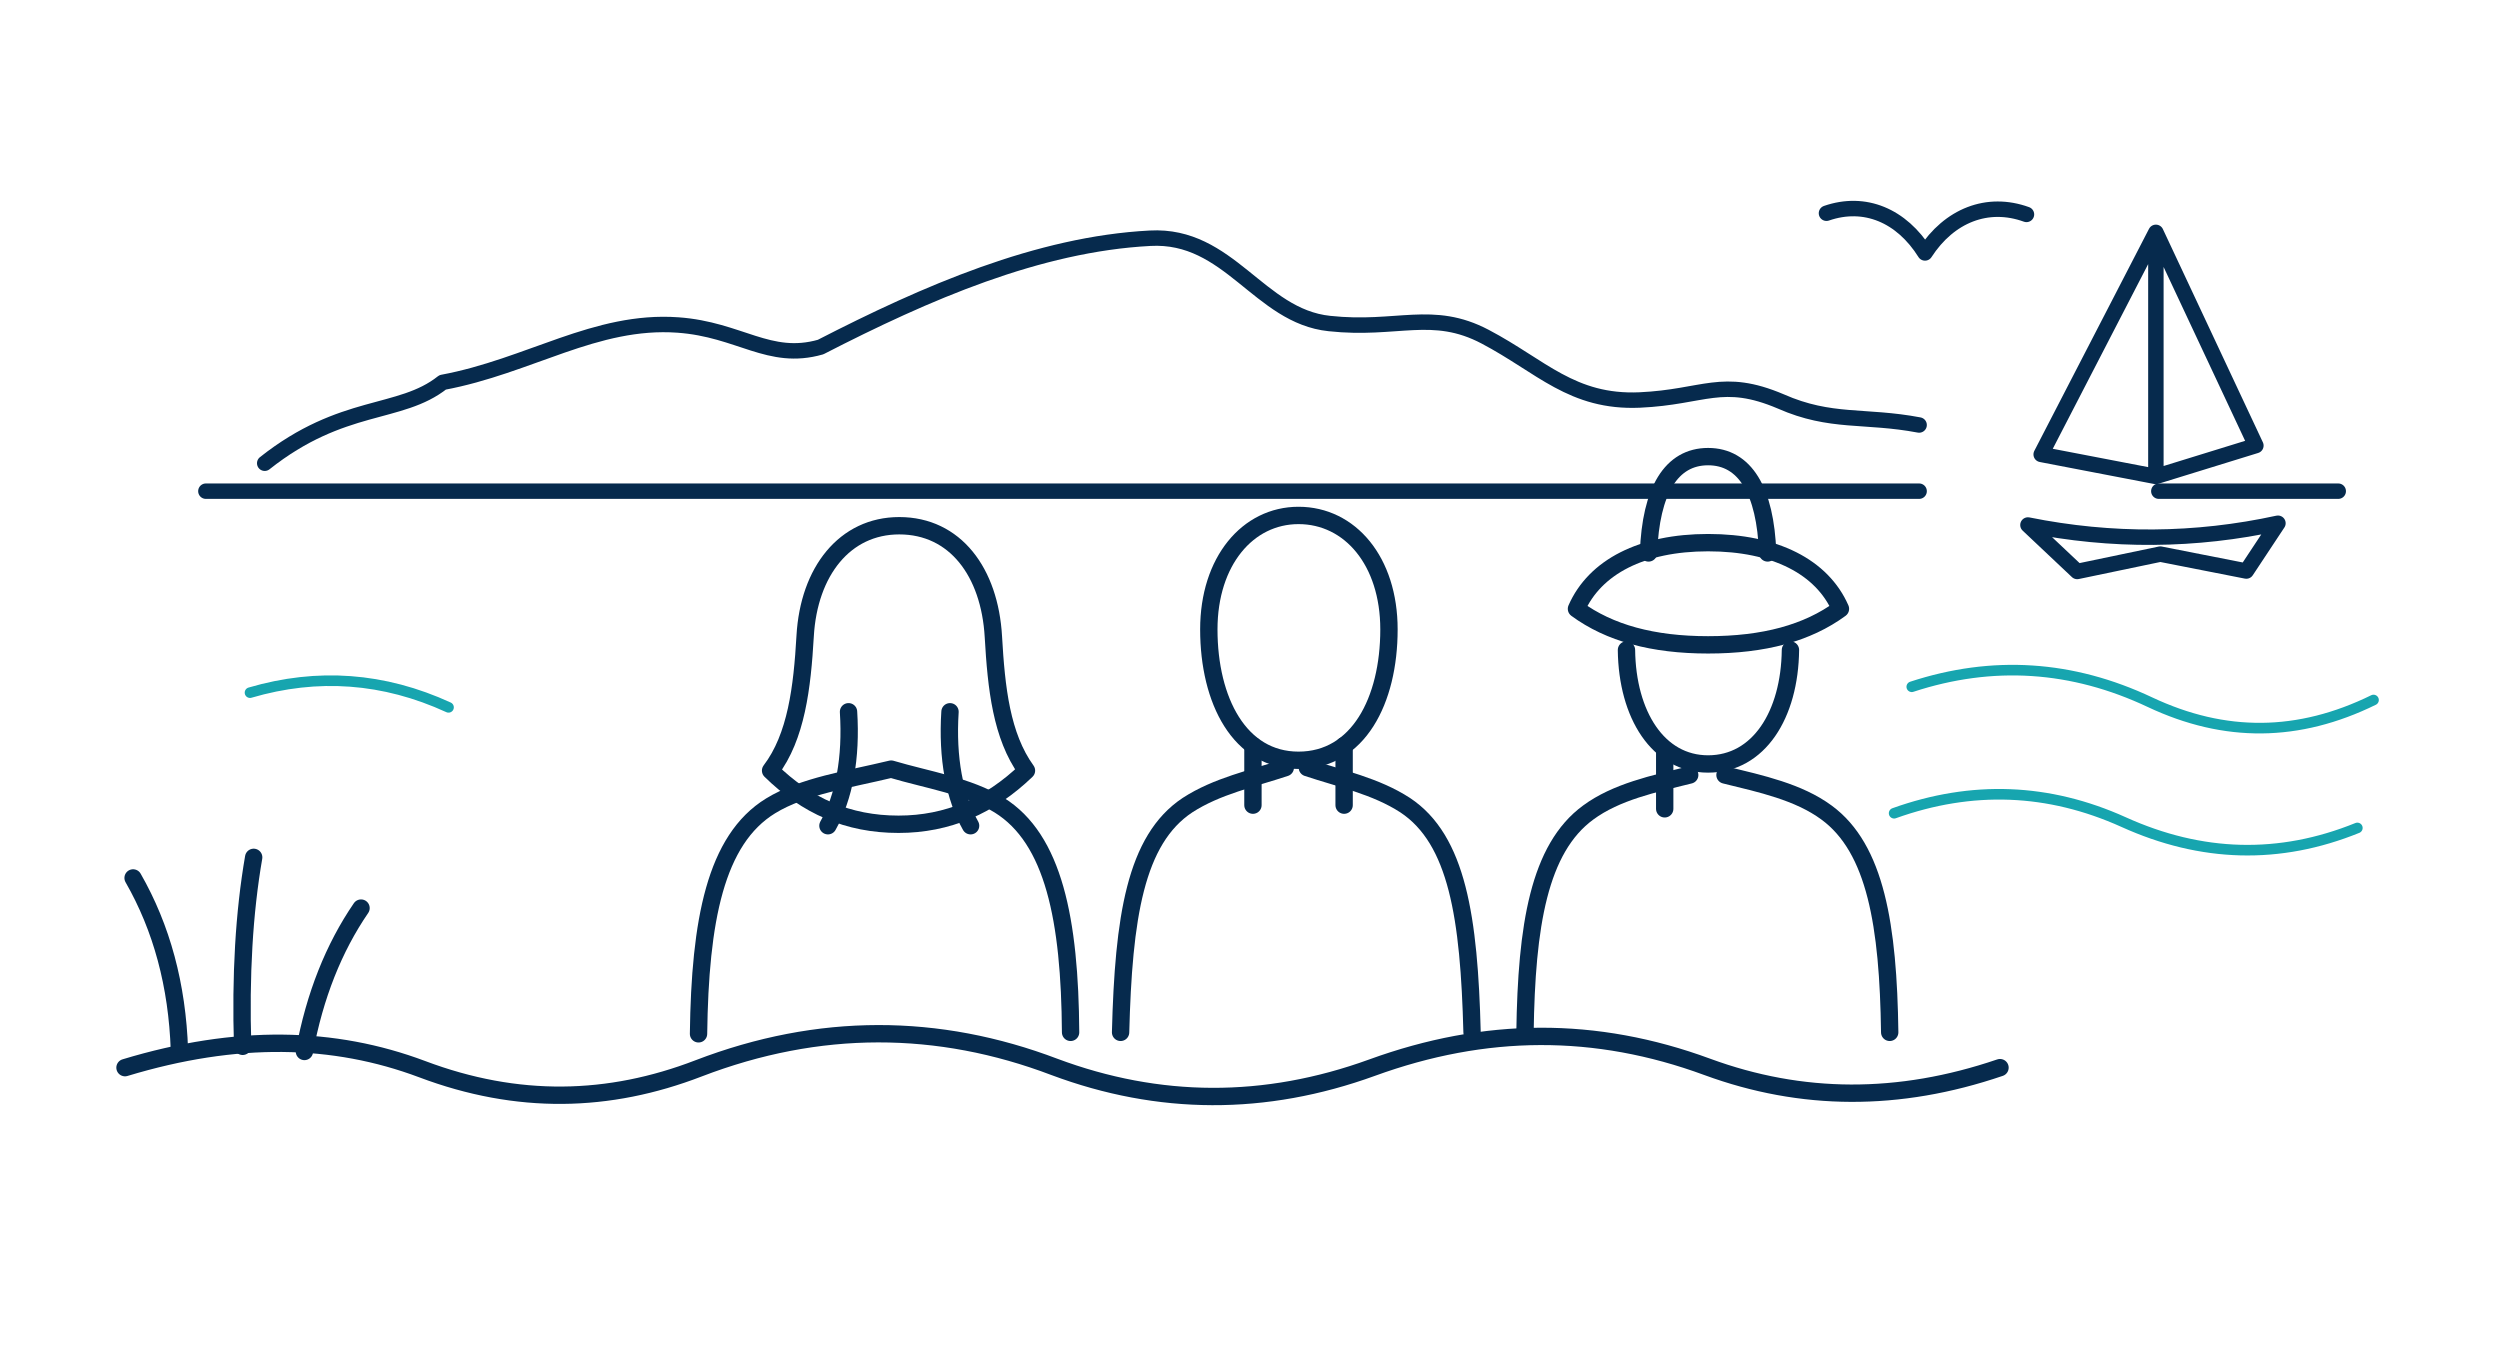
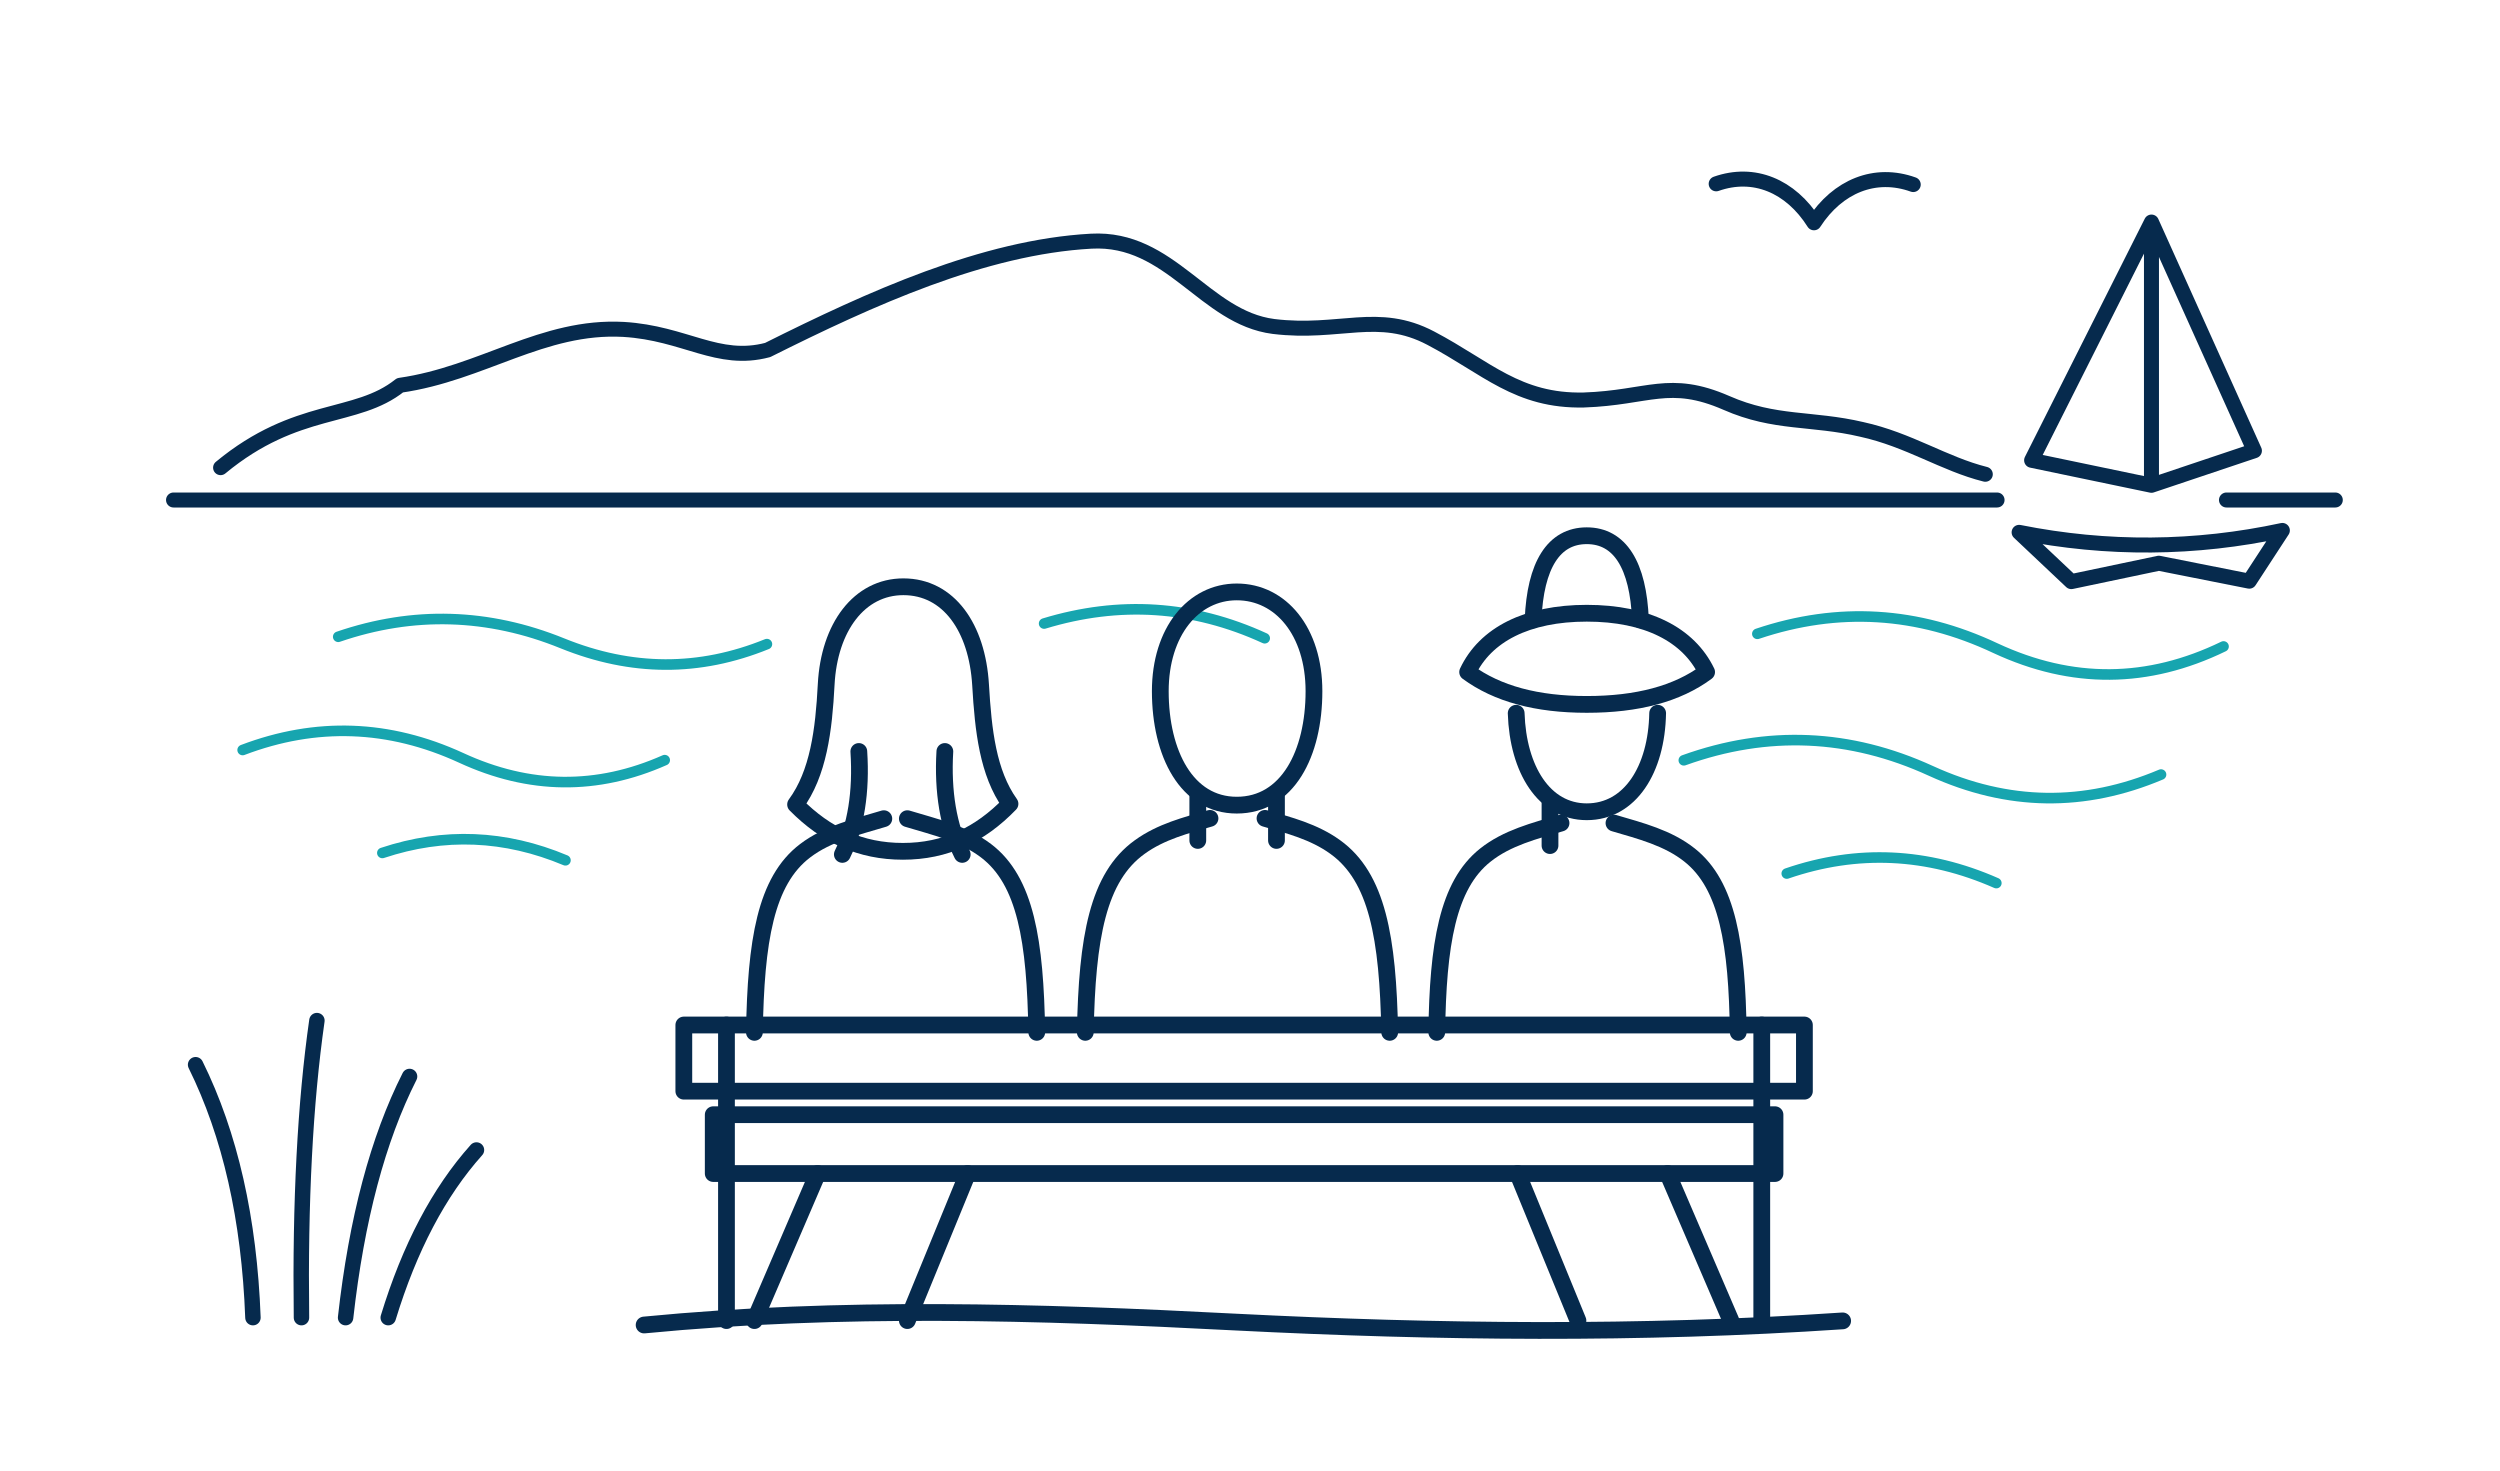
- <svg xmlns="http://www.w3.org/2000/svg" viewBox="0 0 170 92" role="img" aria-hidden="true">
-   <g fill="none" stroke="#062a4d" stroke-width="1.05" stroke-linecap="round" stroke-linejoin="round">
-     <path d="M18 31.5c5.3-4.2 9.2-3.2 12.1-5.5 5.9-1.1 10.4-4.3 16-3.9 4.2.3 6.2 2.5 9.7 1.5 7.2-3.7 14.8-7 22.4-7.4 5.4-.3 7.4 5.3 12.2 5.8 4.6.5 7-1 10.6.9 3.8 2 5.9 4.5 10.5 4.3 4.4-.2 5.6-1.6 9.6.1 3.4 1.5 5.7.9 9.4 1.6" />
-     <path d="M14 33.4h116.5M146.8 33.4h12.2" />
-     <path d="M124.2 14.5c2.6-.9 5.1.15 6.7 2.7 1.65-2.55 4.25-3.58 6.9-2.62" />
+ <svg xmlns="http://www.w3.org/2000/svg" viewBox="0 0 170 100" role="img" aria-hidden="true">
+   <g fill="none" stroke="#062a4d" stroke-width="1.02" stroke-linecap="round" stroke-linejoin="round">
+     <path d="M15 31.8c5.2-4.3 9.2-3.2 12.2-5.6 5.6-.8 9.7-4.1 15.2-3.8 4.2.25 6.4 2.3 9.8 1.4 7-3.5 14.7-7 22-7.4 5.4-.3 7.7 5.2 12.4 5.8 4.5.55 7.1-1.1 10.7.8 3.8 2 5.9 4.3 10.4 4.2 4.4-.15 5.8-1.5 9.7.2 3.3 1.45 5.8 1 9.2 1.8 3.2.7 5.6 2.35 8.4 3.05" />
+     <path d="M11.8 34h124M151.4 34h7.4" />
+     <path d="M116.7 12.5c2.55-.9 5.05.12 6.65 2.65 1.62-2.5 4.16-3.53 6.75-2.6" />
+   </g>
+   <g fill="none" stroke="#062a4d" stroke-width="1.02" stroke-linecap="round" stroke-linejoin="round">
+     <path d="M146.3 33V15.1M146.3 15.1l-8.15 16.2 8.15 1.7M146.3 15.1l7 15.55-7 2.35" />
+     <path d="M137.3 36.2c6 1.2 12 1.14 17.9-.13l-2.25 3.45-6.15-1.22-5.95 1.25Z" />
+   </g>
+   <g fill="none" stroke="#17a5af" stroke-width=".72" stroke-linecap="round" stroke-linejoin="round">
+     <path d="M23 43.3c5.1-1.75 10.2-1.6 15.25.45 4.7 1.9 9.3 1.92 13.9.05M71 42.4c5.1-1.55 10.1-1.25 15 1M119.5 43.1c5.5-1.85 10.9-1.52 16.2.98 5.2 2.42 10.35 2.38 15.5-.12" />
+     <path d="M16.5 51c5-1.9 9.95-1.72 14.85.53 4.65 2.15 9.25 2.2 13.85.16M114.5 51.7c5.7-2.05 11.3-1.8 16.8.72 5.25 2.4 10.45 2.45 15.65.25" />
+     <path d="M26 58c4.2-1.4 8.35-1.22 12.45.5M121.5 59.4c4.8-1.65 9.55-1.42 14.25.65" />
+   </g>
+   <g fill="none" stroke="#062a4d" stroke-width="1.14" stroke-linecap="round" stroke-linejoin="round">
+     <path d="M51.3 70.2c.1-6.2.75-10.3 3.45-12.35 1.55-1.18 3.5-1.62 5.35-2.18M70.5 70.2c-.1-6.2-.75-10.3-3.45-12.35-1.55-1.18-3.5-1.62-5.35-2.18" />
+     <path d="M54.1 54.7c1.55-2.1 1.92-5.05 2.08-8.15.2-3.9 2.25-6.65 5.25-6.65 3.08 0 5.02 2.78 5.25 6.68.18 3.1.5 5.98 2 8.08-2.05 2.12-4.4 3.23-7.28 3.23-2.88 0-5.22-1.08-7.3-3.18Z" />
+     <path d="M58.4 51.1c.18 2.75-.2 5.12-1.12 7M64.25 51.1c-.16 2.75.24 5.12 1.18 7" />
+     <path d="M73.8 70.2c.12-6.45.85-10.55 3.7-12.6 1.45-1.05 3.15-1.48 4.78-1.95M94.5 70.2c-.12-6.45-.85-10.55-3.7-12.6-1.45-1.05-3.15-1.48-4.78-1.95" />
+     <path d="M78.9 47c0-4.05 2.25-6.75 5.2-6.75 3 0 5.25 2.7 5.25 6.75 0 4.25-1.8 7.75-5.25 7.75-3.4 0-5.2-3.5-5.2-7.75Z" />
+     <path d="M81.45 54v3.15M86.8 54v3.15" />
+     <path d="M97.7 70.2c.08-5.95.72-10 3.3-12.05 1.48-1.18 3.35-1.65 5.15-2.18M118.2 70.2c-.08-5.95-.72-10-3.3-12.05-1.48-1.18-3.35-1.65-5.15-2.18" />
+     <path d="M103.1 48.5c.12 3.82 1.9 6.7 4.8 6.7 2.95 0 4.75-2.88 4.82-6.7" />
+     <path d="M99.8 45.7c1.2-2.55 4.05-4 8.1-4 4.08 0 6.92 1.45 8.15 4-2 1.48-4.7 2.2-8.15 2.2-3.4 0-6.08-.72-8.1-2.2Z" />
+     <path d="M104.25 42.15c.15-3.72 1.4-5.72 3.65-5.72s3.5 2 3.65 5.72M105.4 54.4v3.1" />
+   </g>
+   <g fill="none" stroke="#062a4d" stroke-width="1.14" stroke-linecap="round" stroke-linejoin="round">
+     <path d="M46.5 69.7h76.2v4.5H46.5zM48.5 75.8h72.2v4H48.5z" />
+     <path d="M49.4 69.7v20.1M119.8 69.7v20.1M55.6 79.8l-4.3 10M65.8 79.8l-4.1 10M103.2 79.8l4.1 10M113.4 79.8l4.3 10" />
+     <path d="M43.8 90.1c13.4-1.3 26.8-.9 40.2-.2 13.8.7 27.5.85 41.3-.08" />
  </g>
  <g fill="none" stroke="#062a4d" stroke-width="1.05" stroke-linecap="round" stroke-linejoin="round">
-     <path d="M146.6 32.4V15.8M146.6 15.8l-7.8 15.1 7.8 1.5M146.6 15.8l6.8 14.5-6.8 2.1" />
-     <path d="M137.9 35.7c5.7 1.15 11.4 1.1 17-.12l-2.15 3.25-5.85-1.15-5.65 1.18Z" />
-   </g>
-   <g fill="none" stroke="#062a4d" stroke-width="1.18" stroke-linecap="round" stroke-linejoin="round">
-     <path d="M47.5 70.3c.1-7.7 1.15-13.2 4.9-15.5 2.2-1.35 5.3-1.8 8.2-2.5M72.8 70.2c-.05-7.65-1.15-13.15-4.85-15.45-2.1-1.3-4.9-1.72-7.35-2.45" />
-     <path d="M52.4 52.4c1.75-2.3 2.15-5.65 2.35-9.15.25-4.4 2.7-7.5 6.4-7.5 3.8 0 6.15 3.15 6.4 7.55.2 3.5.55 6.75 2.25 9.1-2.5 2.4-5.35 3.65-8.7 3.65-3.45 0-6.25-1.25-8.7-3.65Z" />
-     <path d="M57.7 48.4c.2 3.15-.3 5.8-1.4 7.75M64.6 48.4c-.2 3.15.3 5.8 1.4 7.75" />
-     <path d="M76.2 70.2c.2-7.8 1-13.1 4.55-15.45 2-1.3 4.4-1.8 6.65-2.55M100.1 70.2c-.2-7.8-1-13.1-4.55-15.45-2-1.3-4.4-1.8-6.65-2.55" />
-     <path d="M82.2 42.8c0-4.65 2.65-7.75 6.1-7.75 3.5 0 6.15 3.1 6.15 7.75 0 4.85-2.1 8.9-6.15 8.9-4 0-6.1-4.05-6.1-8.9Z" />
-     <path d="M85.2 50.7v4.05M91.4 50.7v4.05" />
-     <path d="M103.7 70.2c.1-7.25.95-12.5 4.3-14.95 1.9-1.4 4.45-1.95 6.9-2.55M128.5 70.2c-.1-7.25-.95-12.5-4.3-14.95-1.9-1.4-4.45-1.95-6.9-2.55" />
-     <path d="M110.6 44.2c.05 4.4 2.15 7.75 5.55 7.75 3.45 0 5.55-3.35 5.6-7.75" />
-     <path d="M107.2 41.4c1.25-2.85 4.45-4.5 8.95-4.5 4.55 0 7.75 1.65 9 4.5-2.25 1.65-5.2 2.45-9 2.45-3.75 0-6.7-.8-8.95-2.45Z" />
-     <path d="M112.1 37.6c.15-4.25 1.55-6.55 4.05-6.55s3.9 2.3 4.05 6.55M113.2 51v4" />
-     <path d="M8.5 72.6c7.6-2.3 14.2-2.15 20.2.1 6.5 2.45 12.7 2.3 18.8-.05 8.2-3.15 16.3-3.1 24.2-.1 7.1 2.65 14.3 2.7 21.6.05 7.7-2.8 15.2-2.85 22.8-.05 6.4 2.35 13 2.4 19.9.05" />
-     <path d="M12.2 71.4c-.15-4.4-1.2-8.3-3.15-11.7M16.5 71.15c-.15-4.8.1-9.1.75-12.85M20.7 71.5c.7-3.8 2-7.05 3.85-9.75" />
-   </g>
-   <g fill="none" stroke="#17a5af" stroke-width=".72" stroke-linecap="round" stroke-linejoin="round">
-     <path d="M17 47.1c4.6-1.35 9.1-1.02 13.5 1" />
-     <path d="M130 46.7c5.5-1.8 10.9-1.45 16.2 1.05 5.1 2.4 10.1 2.35 15.2-.15" />
-     <path d="M128.8 55.3c5.3-1.9 10.5-1.7 15.6.6 5.3 2.4 10.6 2.55 15.9.4" />
+     <path d="M17.2 89.6c-.25-6.7-1.55-12.45-3.9-17.2M20.5 89.6c-.1-7.9.25-14.6 1.05-20.2M23.5 89.6c.75-6.7 2.2-12.15 4.35-16.4M26.4 89.6c1.45-4.75 3.45-8.55 6-11.4" />
  </g>
</svg>
